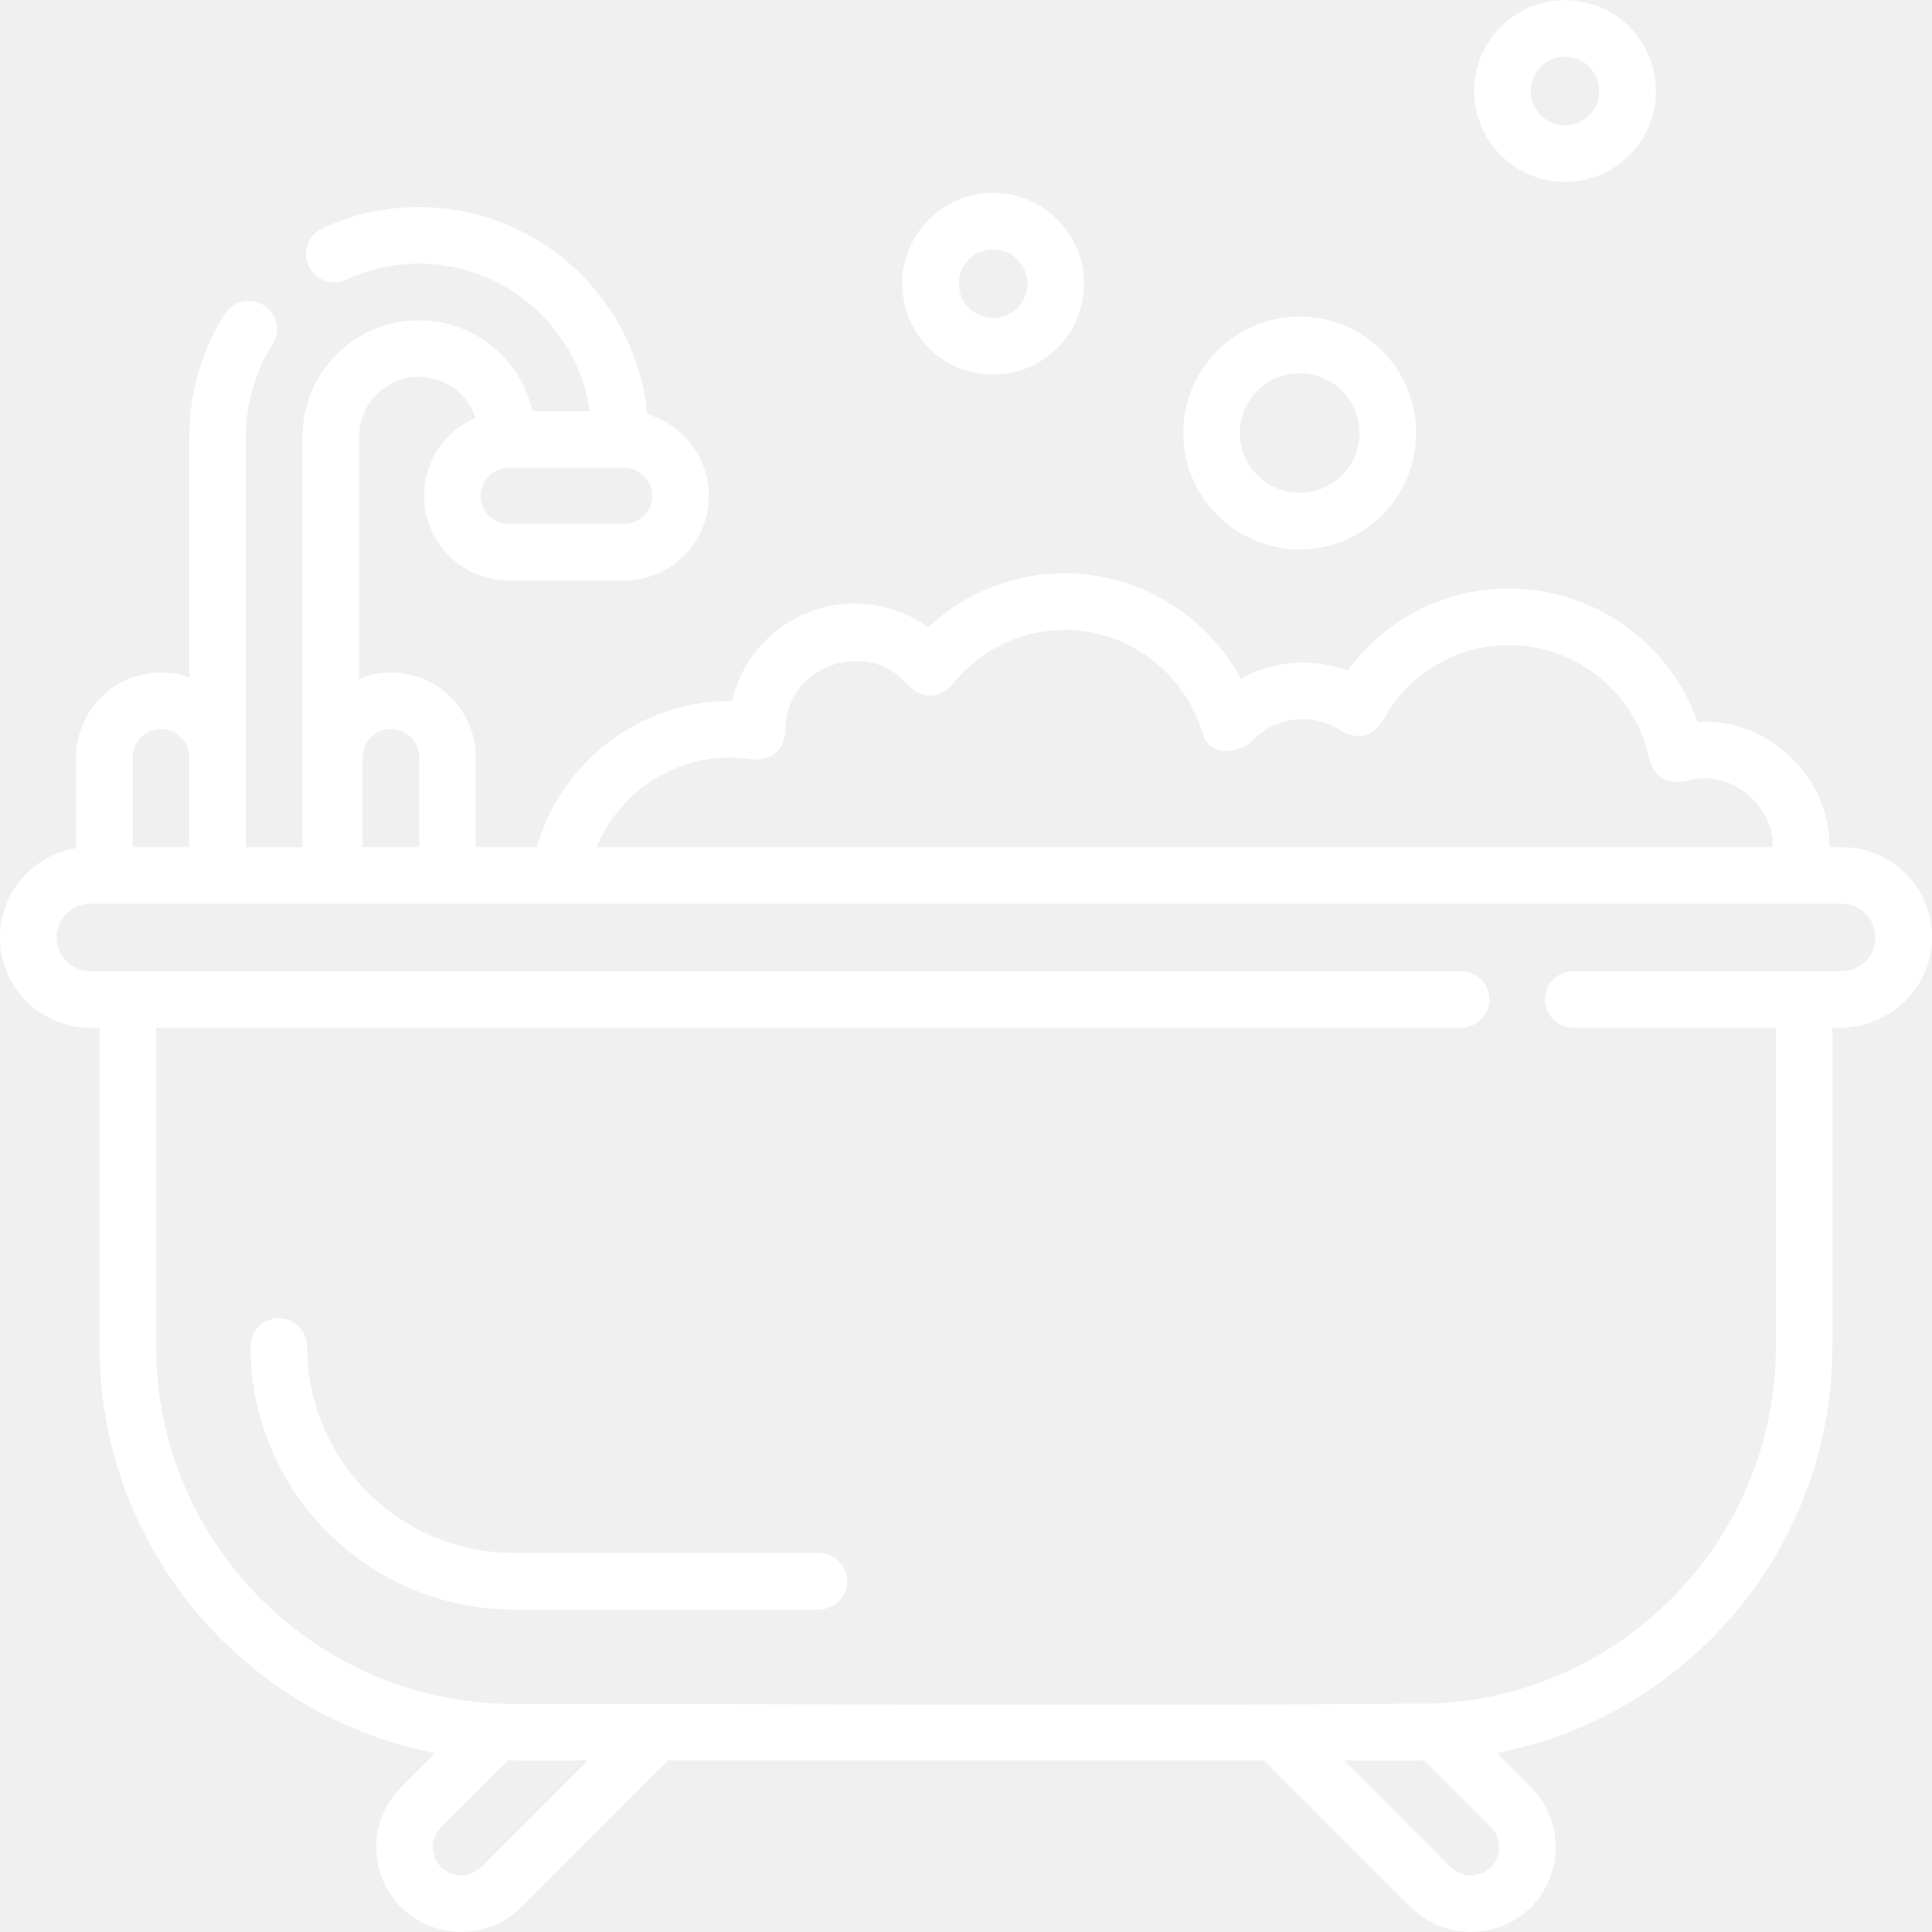
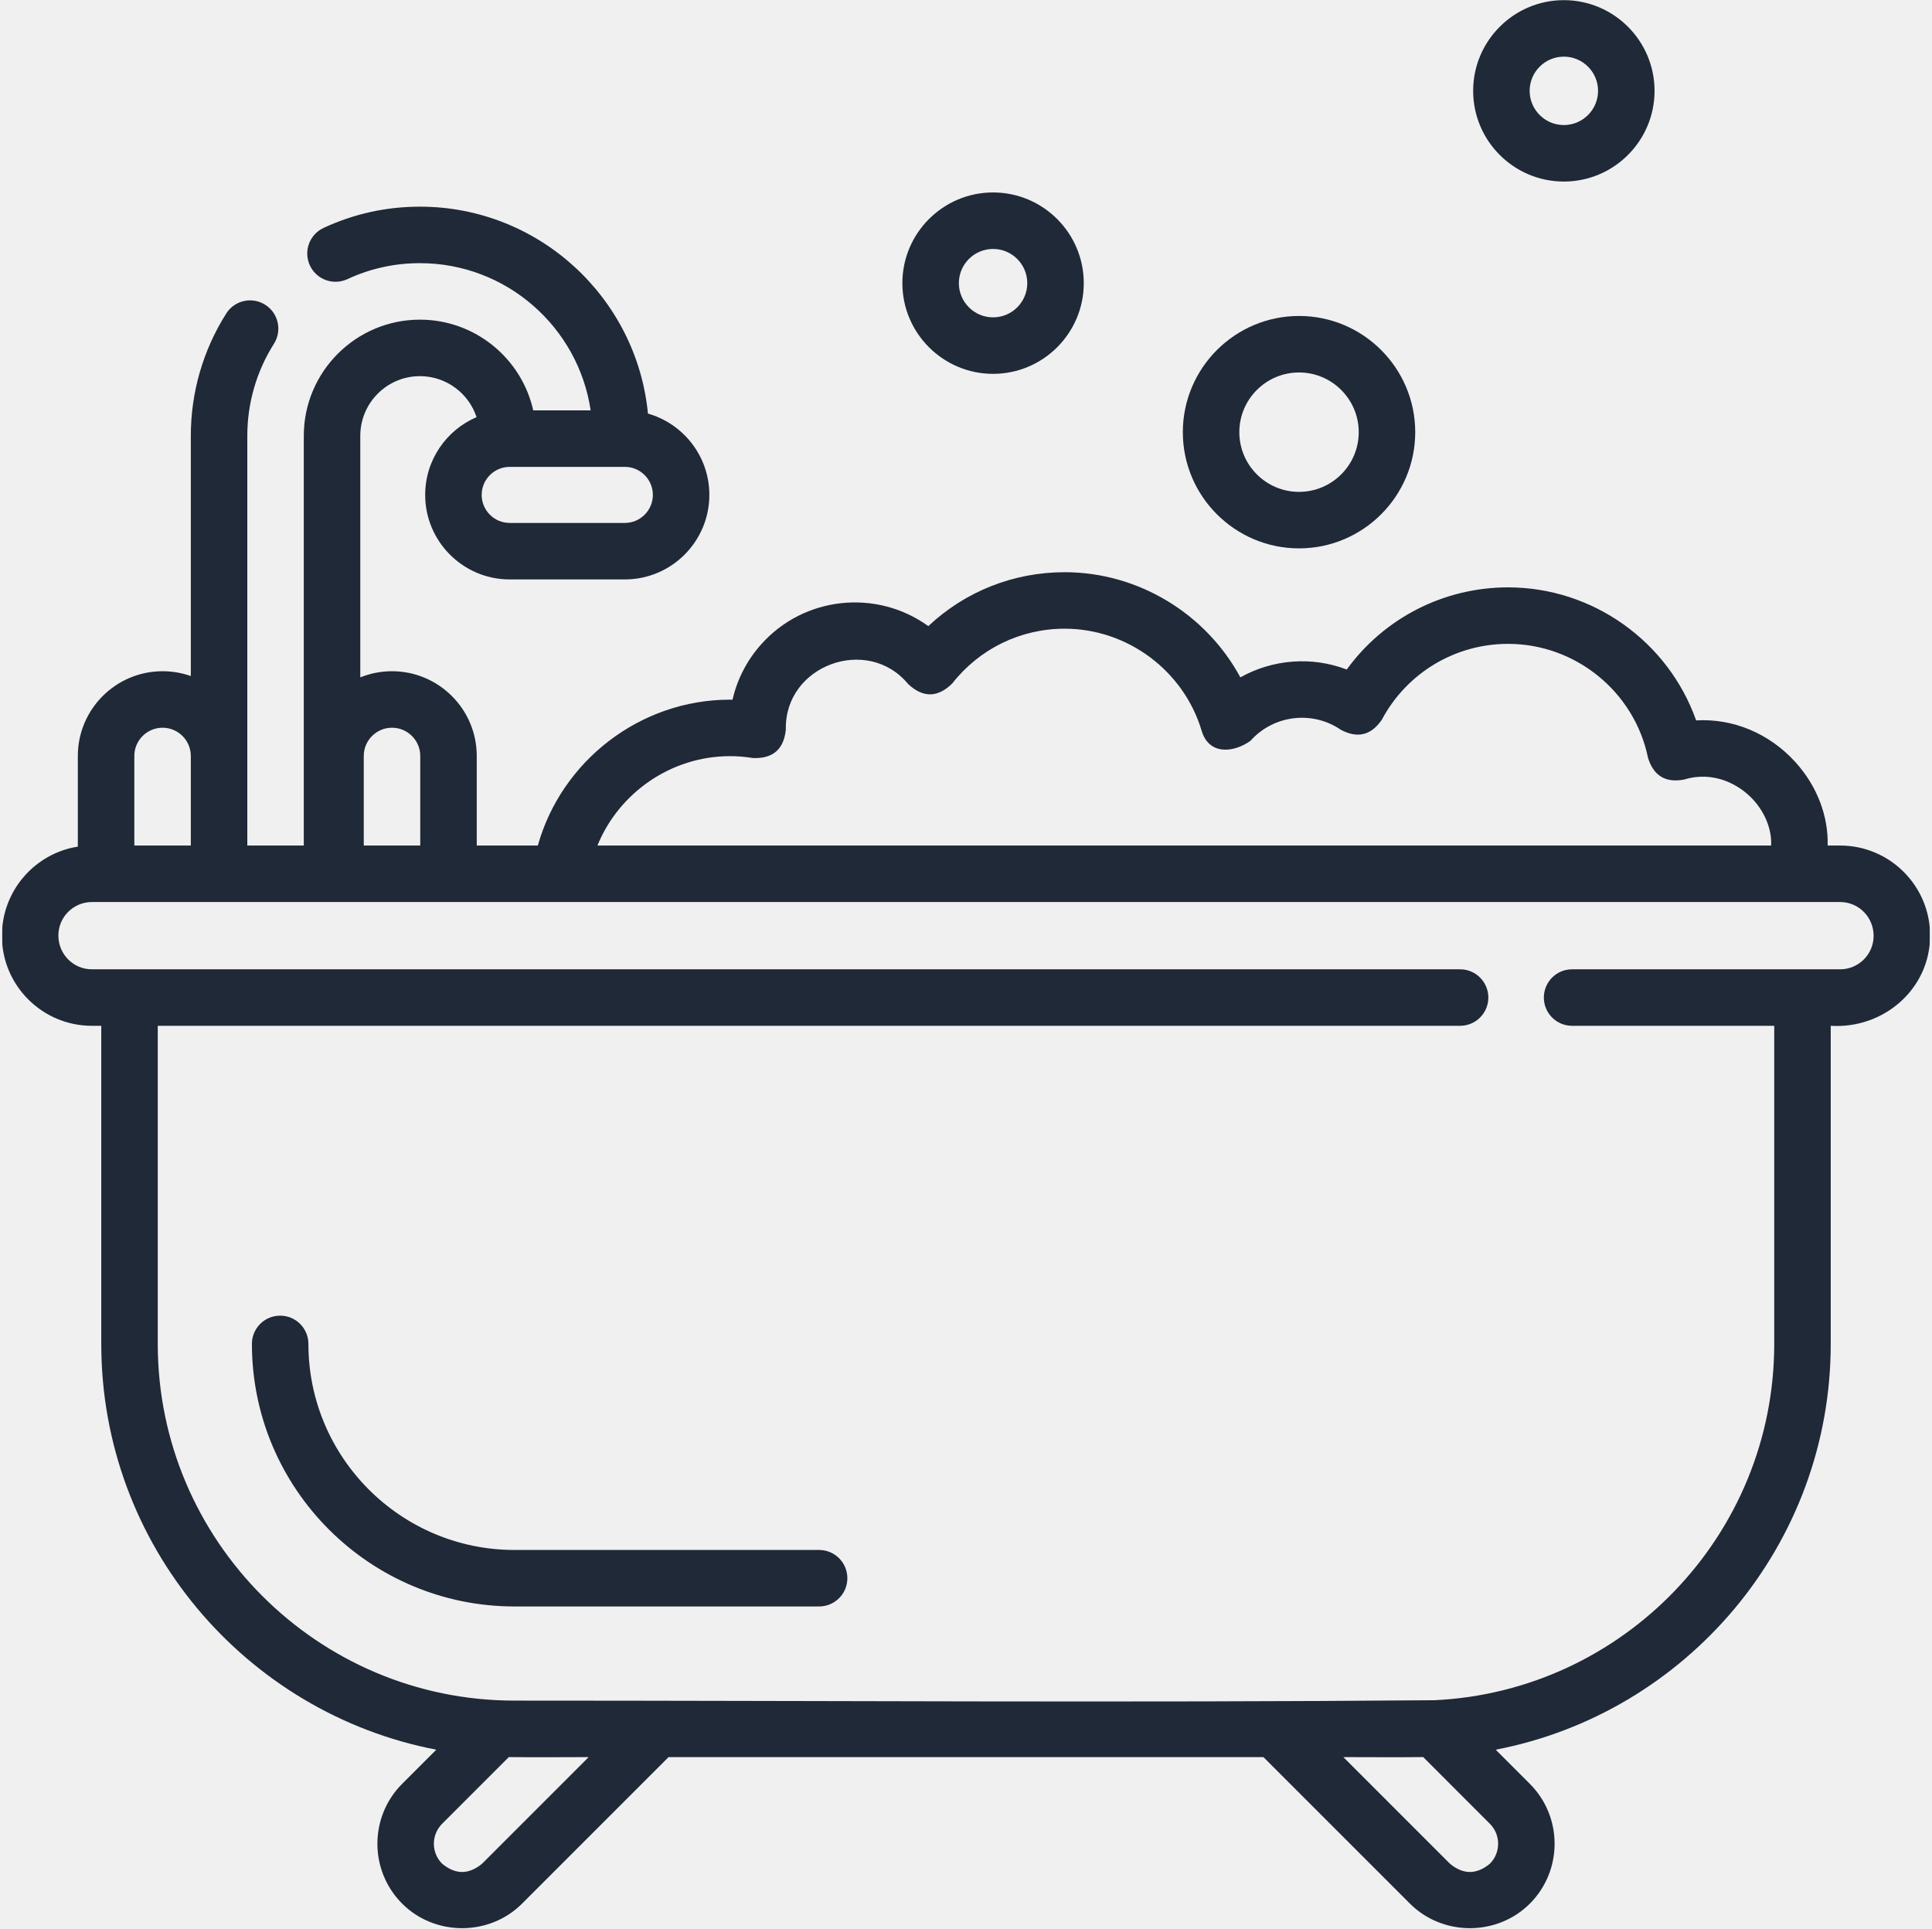
- <svg xmlns="http://www.w3.org/2000/svg" width="512" height="512" viewBox="0 0 512 512" fill="none">
-   <g clip-path="url(#clip0_156849_361)">
-     <path d="M488.11 224.503H484.798C484.985 216.638 482.002 208.696 476.166 202.285C469.192 194.625 459.574 190.723 449.868 191.275C442.502 170.437 422.538 155.955 399.927 155.955C382.808 155.955 366.983 164.156 357.097 177.768C347.816 174.218 337.419 175.04 328.851 179.855C319.749 163.009 301.825 151.929 282.203 151.929C268.566 151.929 255.746 157.067 245.995 166.246C232.269 156.318 212.925 158.261 201.49 171.22C197.784 175.421 195.234 180.42 194.004 185.776C193.776 185.773 193.548 185.771 193.32 185.771C169.482 185.771 148.601 202.023 142.308 224.502H126.089V200.72C126.089 188.314 115.995 178.22 103.589 178.22C100.613 178.22 97.77 178.801 95.167 179.856V115.707C95.167 106.977 102.271 99.873 111.001 99.873C118.004 99.873 123.959 104.444 126.042 110.758C118.027 114.186 112.396 122.15 112.396 131.404C112.396 143.779 122.463 153.846 134.838 153.846H165.412C177.786 153.846 187.853 143.779 187.853 131.404C187.853 121.156 180.949 112.491 171.549 109.815C168.576 79.025 142.555 54.873 110.999 54.873C102.075 54.873 93.47 56.77 85.422 60.514C81.666 62.261 80.038 66.722 81.784 70.478C83.531 74.234 87.991 75.862 91.748 74.116C97.8 71.301 104.276 69.874 110.999 69.874C133.98 69.874 153.065 86.877 156.336 108.963H141.09C138.006 95.194 125.686 84.874 111.001 84.874C93.999 84.874 80.167 98.706 80.167 115.708V224.504H65.167V115.707C65.167 107.028 67.614 98.577 72.243 91.267C74.46 87.768 73.419 83.134 69.92 80.918C66.42 78.698 61.787 79.742 59.571 83.241C53.419 92.956 50.167 104.182 50.167 115.707V179.506C47.82 178.674 45.295 178.221 42.667 178.221C30.261 178.221 20.167 188.315 20.167 200.721V224.793C8.756 226.587 0 236.494 0 248.477C0 261.649 10.717 272.366 23.89 272.366H26.39V356.827C26.39 410.23 64.742 454.843 115.349 464.571L106.29 473.63C97.518 482.403 97.518 496.677 106.29 505.45C114.97 514.13 129.43 514.13 138.11 505.45L177.021 466.54H334.978L373.889 505.449C382.569 514.13 397.029 514.13 405.709 505.45C414.481 496.677 414.481 482.403 405.709 473.63L396.65 464.571C447.257 454.843 485.609 410.229 485.609 356.827V272.366C499.545 273.252 511.999 262.685 511.999 248.391C512 235.22 501.283 224.503 488.11 224.503ZM165.413 138.846H134.839C130.735 138.846 127.397 135.507 127.397 131.404C127.397 127.3 130.736 123.962 134.839 123.962H165.413C169.517 123.962 172.854 127.301 172.854 131.404C172.854 135.508 169.517 138.846 165.413 138.846ZM193.32 200.771C195.347 200.771 197.414 200.94 199.462 201.273C204.734 201.469 207.634 198.942 208.163 193.693C207.764 176.651 229.86 168.552 240.642 181.63C244.584 185.316 248.48 185.269 252.331 181.489C259.589 172.236 270.477 166.929 282.202 166.929C298.867 166.929 313.824 178.078 318.574 194.041C320.454 200.356 326.76 200.036 331.499 196.732C337.62 189.84 347.942 188.565 355.541 193.775C359.956 196.127 363.576 195.24 366.403 191.113C373.02 178.678 385.865 170.954 399.926 170.954C417.905 170.954 433.545 183.719 437.117 201.306C438.623 206.02 441.806 207.912 446.667 206.984C454.447 204.595 461.272 208.207 465.073 212.381C467.746 215.318 470.011 219.729 469.788 224.502H158.134C163.834 210.514 177.69 200.771 193.32 200.771ZM96.089 200.721C96.089 196.585 99.453 193.221 103.589 193.221C107.725 193.221 111.089 196.585 111.089 200.721V224.503H96.089V200.721ZM35.167 200.721C35.167 196.585 38.531 193.221 42.667 193.221C46.803 193.221 50.167 196.585 50.167 200.721V224.503H35.167V200.721ZM127.503 494.844C123.968 497.773 120.432 497.772 116.898 494.843C113.973 491.919 113.973 487.161 116.898 484.238L134.606 466.53C141.671 466.627 148.743 466.54 155.808 466.54L127.503 494.844ZM395.103 484.237C398.028 487.161 398.028 491.919 395.103 494.842C391.568 497.772 388.033 497.772 384.498 494.842L356.195 466.539C363.26 466.539 370.332 466.622 377.396 466.529L395.103 484.237ZM488.11 257.366H416.934C412.791 257.366 409.434 260.723 409.434 264.866C409.434 269.009 412.791 272.366 416.934 272.366H470.61V356.827C470.61 407.563 430.509 449.11 380.337 451.437C298.937 452.128 217.507 451.54 136.102 451.54C83.877 451.54 41.389 409.052 41.389 356.827V272.366H387.194C391.337 272.366 394.694 269.009 394.694 264.866C394.694 260.723 391.337 257.366 387.194 257.366H23.89C18.989 257.366 15 253.379 15 248.391C15 243.49 18.988 239.502 23.89 239.502H488.11C493.011 239.502 497 243.489 497 248.477C497 253.379 493.012 257.366 488.11 257.366Z" fill="white" />
-     <path d="M216.997 411.54H136.102C105.933 411.54 81.389 386.995 81.389 356.826C81.389 352.683 78.032 349.326 73.889 349.326C69.746 349.326 66.389 352.683 66.389 356.826C66.389 395.266 97.662 426.54 136.102 426.54H216.997C221.14 426.54 224.497 423.183 224.497 419.04C224.497 414.897 221.14 411.54 216.997 411.54Z" fill="white" />
-     <path d="M344.429 145.599C361.441 145.599 375.281 131.759 375.281 114.747C375.281 97.735 361.441 83.894 344.429 83.894C327.417 83.894 313.576 97.735 313.576 114.747C313.576 131.759 327.417 145.599 344.429 145.599ZM344.429 98.895C353.169 98.895 360.281 106.006 360.281 114.748C360.281 123.488 353.17 130.6 344.429 130.6C335.688 130.6 328.576 123.489 328.576 114.748C328.576 106.007 335.688 98.895 344.429 98.895Z" fill="white" />
-     <path d="M263.188 99.263C276.467 99.263 287.271 88.46 287.271 75.181C287.271 61.902 276.467 51.099 263.188 51.099C249.909 51.099 239.106 61.902 239.106 75.181C239.106 88.46 249.909 99.263 263.188 99.263ZM263.188 66.099C268.197 66.099 272.271 70.173 272.271 75.181C272.271 80.189 268.197 84.263 263.188 84.263C258.18 84.263 254.106 80.189 254.106 75.181C254.106 70.173 258.181 66.099 263.188 66.099Z" fill="white" />
-     <path d="M414.746 48.204C428.025 48.204 438.829 37.401 438.829 24.122C438.829 10.843 428.025 0.04 414.746 0.04C401.467 0.04 390.664 10.843 390.664 24.122C390.664 37.401 401.467 48.204 414.746 48.204ZM414.746 15.04C419.755 15.04 423.829 19.114 423.829 24.122C423.829 29.13 419.755 33.204 414.746 33.204C409.738 33.204 405.664 29.13 405.664 24.122C405.664 19.114 409.738 15.04 414.746 15.04Z" fill="white" />
+ <svg xmlns="http://www.w3.org/2000/svg" width="513" height="512" viewBox="0 0 513 512" fill="none">
+   <g clip-path="url(#clip0_156864_391)">
+     <mask id="mask0_156864_391" style="mask-type:luminance" maskUnits="userSpaceOnUse" x="0" y="0" width="513" height="512">
+       <path d="M512.5 0H0.5V512H512.5V0Z" fill="white" />
+     </mask>
+     <g mask="url(#mask0_156864_391)">
+       <path d="M488.61 224.503H485.298C485.485 216.638 482.502 208.696 476.666 202.285C469.692 194.625 460.074 190.723 450.368 191.275C443.002 170.437 423.038 155.955 400.427 155.955C383.308 155.955 367.483 164.156 357.597 177.768C348.316 174.218 337.919 175.04 329.351 179.855C320.249 163.009 302.325 151.929 282.703 151.929C269.066 151.929 256.246 157.067 246.495 166.246C232.769 156.318 213.425 158.261 201.99 171.22C198.284 175.421 195.734 180.42 194.504 185.776C194.276 185.773 194.048 185.771 193.82 185.771C169.982 185.771 149.101 202.023 142.808 224.502H126.589V200.72C126.589 188.314 116.495 178.22 104.089 178.22C101.113 178.22 98.27 178.801 95.667 179.856V115.707C95.667 106.977 102.771 99.873 111.501 99.873C118.504 99.873 124.459 104.444 126.542 110.758C118.527 114.186 112.896 122.15 112.896 131.404C112.896 143.779 122.963 153.846 135.338 153.846H165.912C178.286 153.846 188.353 143.779 188.353 131.404C188.353 121.156 181.449 112.491 172.049 109.815C169.076 79.025 143.055 54.873 111.499 54.873C102.575 54.873 93.97 56.77 85.922 60.514C82.166 62.261 80.538 66.722 82.284 70.478C84.031 74.234 88.491 75.862 92.248 74.116C98.3 71.301 104.776 69.874 111.499 69.874C134.48 69.874 153.565 86.877 156.836 108.963H141.59C138.506 95.194 126.186 84.874 111.501 84.874C94.499 84.874 80.667 98.706 80.667 115.708V224.504H65.667V115.707C65.667 107.028 68.114 98.577 72.743 91.267C74.96 87.768 73.919 83.134 70.42 80.918C66.92 78.698 62.287 79.742 60.071 83.241C53.919 92.956 50.667 104.182 50.667 115.707V179.506C48.32 178.674 45.795 178.221 43.167 178.221C30.761 178.221 20.667 188.315 20.667 200.721V224.793C9.256 226.587 0.5 236.494 0.5 248.477C0.5 261.649 11.217 272.366 24.39 272.366H26.89V356.827C26.89 410.23 65.242 454.843 115.849 464.571L106.79 473.63C98.018 482.403 98.018 496.677 106.79 505.45C115.47 514.13 129.93 514.13 138.61 505.45L177.521 466.54H335.478L374.389 505.449C383.069 514.13 397.529 514.13 406.209 505.45C414.981 496.677 414.981 482.403 406.209 473.63L397.15 464.571C447.757 454.843 486.109 410.229 486.109 356.827V272.366C500.045 273.252 512.499 262.685 512.499 248.391C512.5 235.22 501.783 224.503 488.61 224.503ZM165.913 138.846H135.339C131.235 138.846 127.897 135.507 127.897 131.404C127.897 127.3 131.236 123.962 135.339 123.962H165.913C170.017 123.962 173.354 127.301 173.354 131.404C173.354 135.508 170.017 138.846 165.913 138.846ZM193.82 200.771C195.847 200.771 197.914 200.94 199.962 201.273C205.234 201.469 208.134 198.942 208.663 193.693C208.264 176.651 230.36 168.552 241.142 181.63C245.084 185.316 248.98 185.269 252.831 181.489C260.089 172.236 270.977 166.929 282.702 166.929C299.367 166.929 314.324 178.078 319.074 194.041C320.954 200.356 327.26 200.036 331.999 196.732C338.12 189.84 348.442 188.565 356.041 193.775C360.456 196.127 364.076 195.24 366.903 191.113C373.52 178.678 386.365 170.954 400.426 170.954C418.405 170.954 434.045 183.719 437.617 201.306C439.123 206.02 442.306 207.912 447.167 206.984C454.947 204.595 461.772 208.207 465.573 212.381C468.246 215.318 470.511 219.729 470.288 224.502H158.634C164.334 210.514 178.19 200.771 193.82 200.771ZM96.589 200.721C96.589 196.585 99.953 193.221 104.089 193.221C108.225 193.221 111.589 196.585 111.589 200.721V224.503H96.589V200.721ZM35.667 200.721C35.667 196.585 39.031 193.221 43.167 193.221C47.303 193.221 50.667 196.585 50.667 200.721V224.503H35.667V200.721ZM128.003 494.844C124.468 497.773 120.932 497.772 117.398 494.843C114.473 491.919 114.473 487.161 117.398 484.238L135.106 466.53C142.171 466.627 149.243 466.54 156.308 466.54L128.003 494.844ZM395.603 484.237C398.528 487.161 398.528 491.919 395.603 494.842C392.068 497.772 388.533 497.772 384.998 494.842L356.695 466.539C363.76 466.539 370.832 466.622 377.896 466.529L395.603 484.237ZM488.61 257.366H417.434C413.291 257.366 409.934 260.723 409.934 264.866C409.934 269.009 413.291 272.366 417.434 272.366H471.11V356.827C471.11 407.563 431.009 449.11 380.837 451.437C299.437 452.128 218.007 451.54 136.602 451.54C84.377 451.54 41.889 409.052 41.889 356.827V272.366H387.694C391.837 272.366 395.194 269.009 395.194 264.866C395.194 260.723 391.837 257.366 387.694 257.366H24.39C19.489 257.366 15.5 253.379 15.5 248.391C15.5 243.49 19.488 239.502 24.39 239.502H488.61C493.511 239.502 497.5 243.489 497.5 248.477C497.5 253.379 493.512 257.366 488.61 257.366Z" fill="#1F2937" />
+       <path d="M217.497 411.54H136.602C106.433 411.54 81.889 386.995 81.889 356.826C81.889 352.683 78.532 349.326 74.389 349.326C70.246 349.326 66.889 352.683 66.889 356.826C66.889 395.266 98.162 426.54 136.602 426.54H217.497C221.64 426.54 224.997 423.183 224.997 419.04C224.997 414.897 221.64 411.54 217.497 411.54Z" fill="#1F2937" />
+       <path d="M344.929 145.599C361.941 145.599 375.781 131.759 375.781 114.747C375.781 97.735 361.941 83.894 344.929 83.894C327.917 83.894 314.076 97.735 314.076 114.747C314.076 131.759 327.917 145.599 344.929 145.599ZM344.929 98.895C353.669 98.895 360.781 106.006 360.781 114.748C360.781 123.488 353.67 130.6 344.929 130.6C336.188 130.6 329.076 123.489 329.076 114.748C329.076 106.007 336.188 98.895 344.929 98.895Z" fill="#1F2937" />
+       <path d="M263.688 99.263C276.967 99.263 287.771 88.46 287.771 75.181C287.771 61.902 276.967 51.099 263.688 51.099C250.409 51.099 239.606 61.902 239.606 75.181C239.606 88.46 250.409 99.263 263.688 99.263ZM263.688 66.099C268.697 66.099 272.771 70.173 272.771 75.181C272.771 80.189 268.697 84.263 263.688 84.263C258.68 84.263 254.606 80.189 254.606 75.181C254.606 70.173 258.681 66.099 263.688 66.099Z" fill="#1F2937" />
+       <path d="M415.246 48.204C428.525 48.204 439.329 37.401 439.329 24.122C439.329 10.843 428.525 0.04 415.246 0.04C401.967 0.04 391.164 10.843 391.164 24.122C391.164 37.401 401.967 48.204 415.246 48.204ZM415.246 15.04C420.255 15.04 424.329 19.114 424.329 24.122C424.329 29.13 420.255 33.204 415.246 33.204C410.238 33.204 406.164 29.13 406.164 24.122C406.164 19.114 410.238 15.04 415.246 15.04Z" fill="#1F2937" />
+     </g>
  </g>
  <defs>
-     <clipPath id="clip0_156849_361">
-       <rect width="512" height="512" fill="white" />
+     <clipPath id="clip0_156864_391">
+       <rect width="512" height="512" fill="white" transform="translate(0.5)" />
    </clipPath>
  </defs>
</svg>
